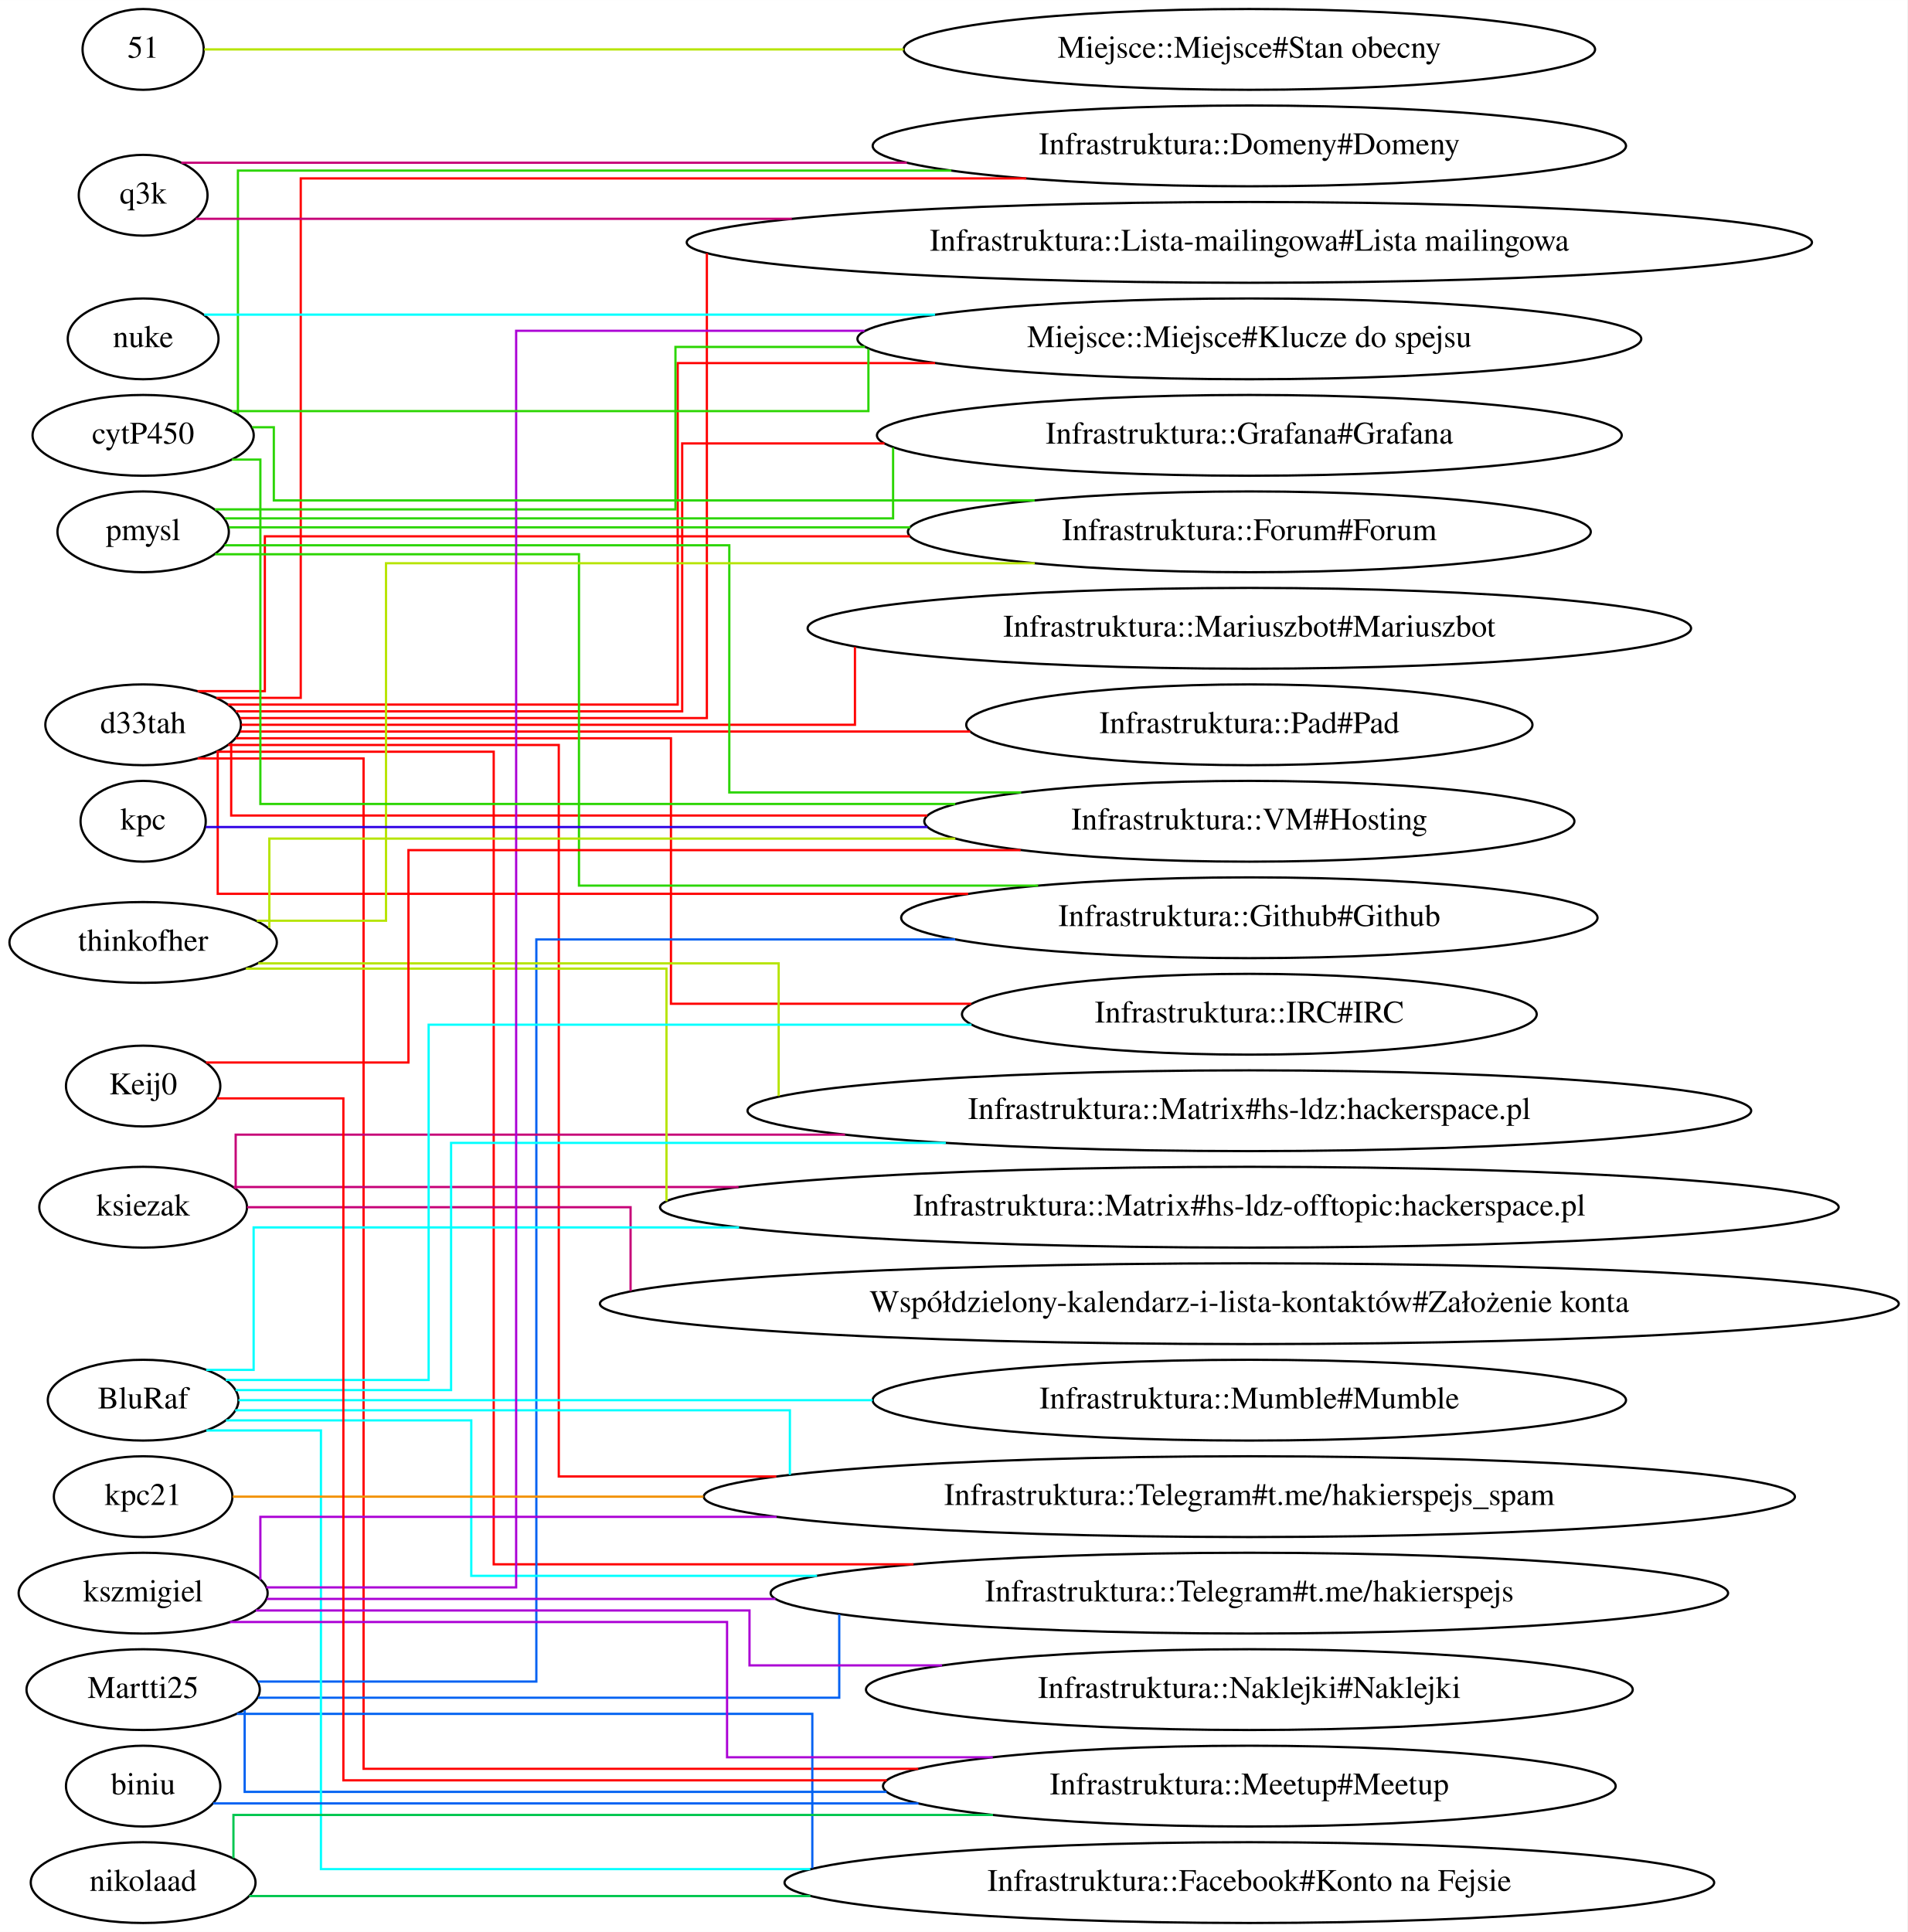
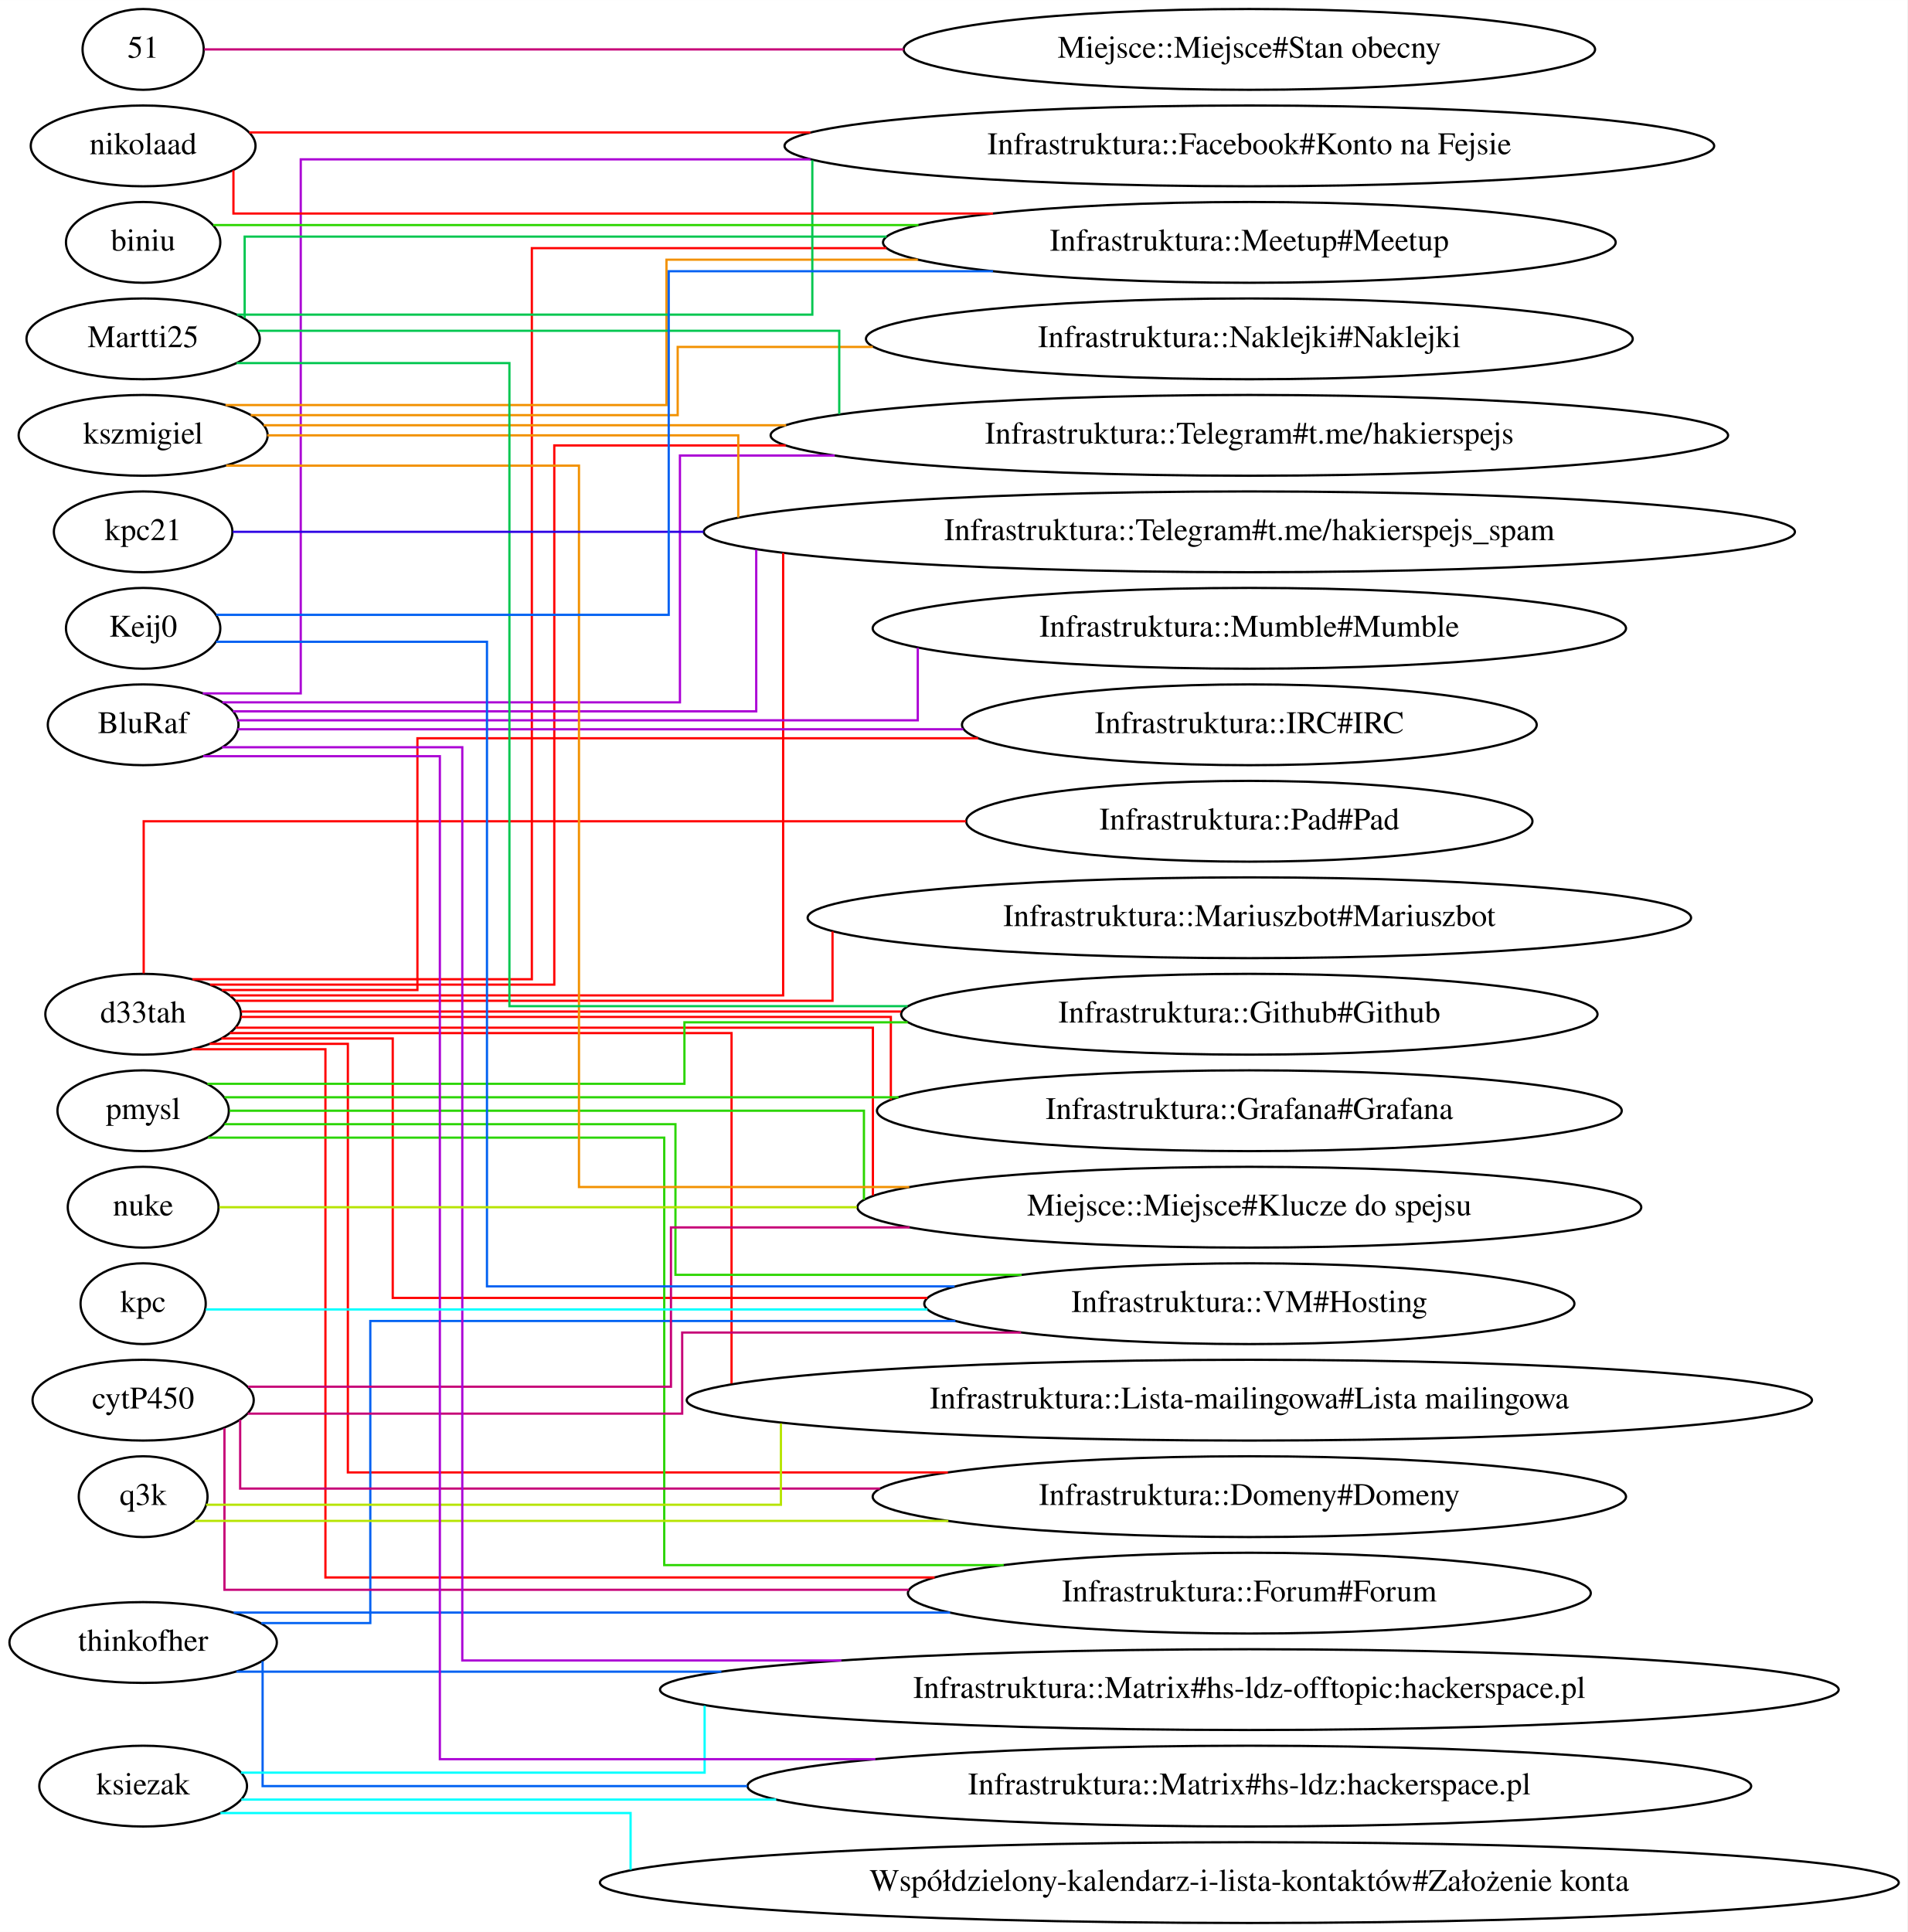
<svg xmlns="http://www.w3.org/2000/svg" width="850pt" height="861pt" viewBox="0.00 0.00 850.04 861.00">
  <g id="graph0" class="graph" transform="scale(1 1) rotate(0) translate(4 857)">
    <polygon fill="#ffffff" stroke="transparent" points="-4,4 -4,-857 846.038,-857 846.038,4 -4,4" />
    <g id="node1" class="node">
-       <ellipse fill="none" stroke="#000000" cx="59.795" cy="-534" rx="43.592" ry="18" />
-       <text text-anchor="middle" x="59.795" y="-530.3" font-family="Times,serif" font-size="14.00" fill="#000000">d33tah</text>
+       <ellipse fill="none" stroke="#000000" cx="59.795" cy="-405" rx="43.592" ry="18" />
+       <text text-anchor="middle" x="59.795" y="-401.3" font-family="Times,serif" font-size="14.00" fill="#000000">d33tah</text>
    </g>
    <g id="node2" class="node">
-       <ellipse fill="none" stroke="#000000" cx="552.814" cy="-749" rx="250.756" ry="18" />
-       <text text-anchor="middle" x="552.814" y="-745.3" font-family="Times,serif" font-size="14.00" fill="#000000">Infrastruktura::Lista-mailingowa#Lista mailingowa</text>
+       <ellipse fill="none" stroke="#000000" cx="552.814" cy="-620" rx="243.157" ry="18" />
+       <text text-anchor="middle" x="552.814" y="-616.3" font-family="Times,serif" font-size="14.00" fill="#000000">Infrastruktura::Telegram#t.me/hakierspejs_spam</text>
    </g>
    <g id="edge1" class="edge">
-       <path fill="none" stroke="#ff0000" d="M102.985,-537C174.819,-537 311.038,-537 311.038,-537 311.038,-537 311.038,-712.617 311.038,-744.174" />
+       <path fill="none" stroke="#ff0000" d="M98.561,-413.4C176.552,-413.4 345.038,-413.4 345.038,-413.4 345.038,-413.4 345.038,-570.169 345.038,-610.586" />
    </g>
    <g id="node3" class="node">
-       <ellipse fill="none" stroke="#000000" cx="552.814" cy="-577" rx="196.865" ry="18" />
-       <text text-anchor="middle" x="552.814" y="-573.3" font-family="Times,serif" font-size="14.00" fill="#000000">Infrastruktura::Mariuszbot#Mariuszbot</text>
+       <ellipse fill="none" stroke="#000000" cx="552.814" cy="-749" rx="163.271" ry="18" />
+       <text text-anchor="middle" x="552.814" y="-745.3" font-family="Times,serif" font-size="14.00" fill="#000000">Infrastruktura::Meetup#Meetup</text>
    </g>
    <g id="edge2" class="edge">
-       <path fill="none" stroke="#ff0000" d="M103.573,-534C190.601,-534 377.038,-534 377.038,-534 377.038,-534 377.038,-556.214 377.038,-568.709" />
+       <path fill="none" stroke="#ff0000" d="M81.736,-420.6C128.353,-420.6 233.038,-420.6 233.038,-420.6 233.038,-420.6 233.038,-746.429 233.038,-746.429 233.038,-746.429 311.738,-746.429 391.052,-746.429" />
    </g>
    <g id="node4" class="node">
-       <ellipse fill="none" stroke="#000000" cx="552.814" cy="-190" rx="243.157" ry="18" />
-       <text text-anchor="middle" x="552.814" y="-186.3" font-family="Times,serif" font-size="14.00" fill="#000000">Infrastruktura::Telegram#t.me/hakierspejs_spam</text>
+       <ellipse fill="none" stroke="#000000" cx="552.814" cy="-491" rx="126.178" ry="18" />
+       <text text-anchor="middle" x="552.814" y="-487.3" font-family="Times,serif" font-size="14.00" fill="#000000">Infrastruktura::Pad#Pad</text>
    </g>
    <g id="edge3" class="edge">
-       <path fill="none" stroke="#ff0000" d="M97.728,-525C151.924,-525 245.038,-525 245.038,-525 245.038,-525 245.038,-199 245.038,-199 245.038,-199 288.094,-199 341.998,-199" />
+       <path fill="none" stroke="#ff0000" d="M60.038,-423.238C60.038,-448.483 60.038,-491 60.038,-491 60.038,-491 280.549,-491 426.552,-491" />
    </g>
    <g id="node5" class="node">
-       <ellipse fill="none" stroke="#000000" cx="552.814" cy="-534" rx="126.178" ry="18" />
-       <text text-anchor="middle" x="552.814" y="-530.3" font-family="Times,serif" font-size="14.00" fill="#000000">Infrastruktura::Pad#Pad</text>
+       <ellipse fill="none" stroke="#000000" cx="552.814" cy="-190" rx="167.87" ry="18" />
+       <text text-anchor="middle" x="552.814" y="-186.3" font-family="Times,serif" font-size="14.00" fill="#000000">Infrastruktura::Domeny#Domeny</text>
    </g>
    <g id="edge4" class="edge">
-       <path fill="none" stroke="#ff0000" d="M103.115,-531C175.134,-531 322.082,-531 428.44,-531" />
+       <path fill="none" stroke="#ff0000" d="M89.419,-391.8C116.061,-391.8 151.038,-391.8 151.038,-391.8 151.038,-391.8 151.038,-200.8 151.038,-200.8 151.038,-200.8 301.671,-200.8 418.47,-200.8" />
    </g>
    <g id="node6" class="node">
-       <ellipse fill="none" stroke="#000000" cx="552.814" cy="-405" rx="128.077" ry="18" />
-       <text text-anchor="middle" x="552.814" y="-401.3" font-family="Times,serif" font-size="14.00" fill="#000000">Infrastruktura::IRC#IRC</text>
+       <ellipse fill="none" stroke="#000000" cx="552.814" cy="-663" rx="213.362" ry="18" />
+       <text text-anchor="middle" x="552.814" y="-659.3" font-family="Times,serif" font-size="14.00" fill="#000000">Infrastruktura::Telegram#t.me/hakierspejs</text>
    </g>
    <g id="edge5" class="edge">
-       <path fill="none" stroke="#ff0000" d="M101.04,-528C168.507,-528 295.038,-528 295.038,-528 295.038,-528 295.038,-409.667 295.038,-409.667 295.038,-409.667 362.796,-409.667 428.834,-409.667" />
+       <path fill="none" stroke="#ff0000" d="M89.644,-418.2C141.568,-418.2 243.038,-418.2 243.038,-418.2 243.038,-418.2 243.038,-658.5 243.038,-658.5 243.038,-658.5 289.365,-658.5 346.189,-658.5" />
    </g>
    <g id="node7" class="node">
-       <ellipse fill="none" stroke="#000000" cx="552.814" cy="-706" rx="174.669" ry="18" />
-       <text text-anchor="middle" x="552.814" y="-702.3" font-family="Times,serif" font-size="14.00" fill="#000000">Miejsce::Miejsce#Klucze do spejsu</text>
+       <ellipse fill="none" stroke="#000000" cx="552.814" cy="-362" rx="165.971" ry="18" />
+       <text text-anchor="middle" x="552.814" y="-358.3" font-family="Times,serif" font-size="14.00" fill="#000000">Infrastruktura::Grafana#Grafana</text>
    </g>
    <g id="edge6" class="edge">
-       <path fill="none" stroke="#ff0000" d="M97.545,-543C164.723,-543 298.038,-543 298.038,-543 298.038,-543 298.038,-695.2 298.038,-695.2 298.038,-695.2 353.553,-695.2 412.755,-695.2" />
+       <path fill="none" stroke="#ff0000" d="M103.36,-403.8C193.69,-403.8 393.038,-403.8 393.038,-403.8 393.038,-403.8 393.038,-377.774 393.038,-366.795" />
    </g>
    <g id="node8" class="node">
-       <ellipse fill="none" stroke="#000000" cx="552.814" cy="-491" rx="144.874" ry="18" />
-       <text text-anchor="middle" x="552.814" y="-487.3" font-family="Times,serif" font-size="14.00" fill="#000000">Infrastruktura::VM#Hosting</text>
+       <ellipse fill="none" stroke="#000000" cx="552.814" cy="-405" rx="155.173" ry="18" />
+       <text text-anchor="middle" x="552.814" y="-401.3" font-family="Times,serif" font-size="14.00" fill="#000000">Infrastruktura::Github#Github</text>
    </g>
    <g id="edge7" class="edge">
-       <path fill="none" stroke="#ff0000" d="M99.038,-525.819C99.038,-514.005 99.038,-493.571 99.038,-493.571 99.038,-493.571 276.294,-493.571 409.236,-493.571" />
+       <path fill="none" stroke="#ff0000" d="M103.547,-406.2C168.944,-406.2 295.426,-406.2 397.567,-406.2" />
    </g>
    <g id="node9" class="node">
-       <ellipse fill="none" stroke="#000000" cx="552.814" cy="-663" rx="165.971" ry="18" />
-       <text text-anchor="middle" x="552.814" y="-659.3" font-family="Times,serif" font-size="14.00" fill="#000000">Infrastruktura::Grafana#Grafana</text>
+       <ellipse fill="none" stroke="#000000" cx="552.814" cy="-233" rx="250.756" ry="18" />
+       <text text-anchor="middle" x="552.814" y="-229.3" font-family="Times,serif" font-size="14.00" fill="#000000">Infrastruktura::Lista-mailingowa#Lista mailingowa</text>
    </g>
    <g id="edge8" class="edge">
-       <path fill="none" stroke="#ff0000" d="M101.094,-540C169.783,-540 300.038,-540 300.038,-540 300.038,-540 300.038,-659.4 300.038,-659.4 300.038,-659.4 341.156,-659.4 390.225,-659.4" />
+       <path fill="none" stroke="#ff0000" d="M98.49,-396.6C171.437,-396.6 322.038,-396.6 322.038,-396.6 322.038,-396.6 322.038,-272.46 322.038,-240.455" />
    </g>
    <g id="node10" class="node">
-       <ellipse fill="none" stroke="#000000" cx="552.814" cy="-448" rx="155.173" ry="18" />
-       <text text-anchor="middle" x="552.814" y="-444.3" font-family="Times,serif" font-size="14.00" fill="#000000">Infrastruktura::Github#Github</text>
+       <ellipse fill="none" stroke="#000000" cx="552.814" cy="-147" rx="152.173" ry="18" />
+       <text text-anchor="middle" x="552.814" y="-143.3" font-family="Times,serif" font-size="14.00" fill="#000000">Infrastruktura::Forum#Forum</text>
    </g>
    <g id="edge9" class="edge">
-       <path fill="none" stroke="#ff0000" d="M93.038,-522.229C93.038,-501.042 93.038,-458.667 93.038,-458.667 93.038,-458.667 291.342,-458.667 427.482,-458.667" />
+       <path fill="none" stroke="#ff0000" d="M81.566,-389.4C105.632,-389.4 141.038,-389.4 141.038,-389.4 141.038,-389.4 141.038,-154 141.038,-154 141.038,-154 293.212,-154 412.543,-154" />
    </g>
    <g id="node11" class="node">
-       <ellipse fill="none" stroke="#000000" cx="552.814" cy="-61" rx="163.271" ry="18" />
-       <text text-anchor="middle" x="552.814" y="-57.3" font-family="Times,serif" font-size="14.00" fill="#000000">Infrastruktura::Meetup#Meetup</text>
+       <ellipse fill="none" stroke="#000000" cx="552.814" cy="-448" rx="196.865" ry="18" />
+       <text text-anchor="middle" x="552.814" y="-444.3" font-family="Times,serif" font-size="14.00" fill="#000000">Infrastruktura::Mariuszbot#Mariuszbot</text>
    </g>
    <g id="edge10" class="edge">
-       <path fill="none" stroke="#ff0000" d="M84.08,-519C113.172,-519 158.038,-519 158.038,-519 158.038,-519 158.038,-68.714 158.038,-68.714 158.038,-68.714 293.122,-68.714 405.252,-68.714" />
+       <path fill="none" stroke="#ff0000" d="M100.912,-411C184.633,-411 367.038,-411 367.038,-411 367.038,-411 367.038,-431.381 367.038,-441.89" />
    </g>
    <g id="node12" class="node">
-       <ellipse fill="none" stroke="#000000" cx="552.814" cy="-792" rx="167.87" ry="18" />
-       <text text-anchor="middle" x="552.814" y="-788.3" font-family="Times,serif" font-size="14.00" fill="#000000">Infrastruktura::Domeny#Domeny</text>
+       <ellipse fill="none" stroke="#000000" cx="552.814" cy="-534" rx="128.077" ry="18" />
+       <text text-anchor="middle" x="552.814" y="-530.3" font-family="Times,serif" font-size="14.00" fill="#000000">Infrastruktura::IRC#IRC</text>
    </g>
    <g id="edge11" class="edge">
-       <path fill="none" stroke="#ff0000" d="M92.449,-546C110.792,-546 130.038,-546 130.038,-546 130.038,-546 130.038,-777.5 130.038,-777.5 130.038,-777.5 328.449,-777.5 453.425,-777.5" />
+       <path fill="none" stroke="#ff0000" d="M94.825,-415.8C130.947,-415.8 182.038,-415.8 182.038,-415.8 182.038,-415.8 182.038,-528 182.038,-528 182.038,-528 323.721,-528 431.921,-528" />
    </g>
    <g id="node13" class="node">
-       <ellipse fill="none" stroke="#000000" cx="552.814" cy="-147" rx="213.362" ry="18" />
-       <text text-anchor="middle" x="552.814" y="-143.3" font-family="Times,serif" font-size="14.00" fill="#000000">Infrastruktura::Telegram#t.me/hakierspejs</text>
+       <ellipse fill="none" stroke="#000000" cx="552.814" cy="-276" rx="144.874" ry="18" />
+       <text text-anchor="middle" x="552.814" y="-272.3" font-family="Times,serif" font-size="14.00" fill="#000000">Infrastruktura::VM#Hosting</text>
    </g>
    <g id="edge12" class="edge">
-       <path fill="none" stroke="#ff0000" d="M92.548,-522C138.364,-522 216.038,-522 216.038,-522 216.038,-522 216.038,-159.857 216.038,-159.857 216.038,-159.857 313.193,-159.857 403.138,-159.857" />
+       <path fill="none" stroke="#ff0000" d="M94.688,-394.2C127.312,-394.2 171.038,-394.2 171.038,-394.2 171.038,-394.2 171.038,-278.571 171.038,-278.571 171.038,-278.571 301.02,-278.571 409.297,-278.571" />
    </g>
    <g id="node14" class="node">
-       <ellipse fill="none" stroke="#000000" cx="552.814" cy="-620" rx="152.173" ry="18" />
-       <text text-anchor="middle" x="552.814" y="-616.3" font-family="Times,serif" font-size="14.00" fill="#000000">Infrastruktura::Forum#Forum</text>
+       <ellipse fill="none" stroke="#000000" cx="552.814" cy="-319" rx="174.669" ry="18" />
+       <text text-anchor="middle" x="552.814" y="-315.3" font-family="Times,serif" font-size="14.00" fill="#000000">Miejsce::Miejsce#Klucze do spejsu</text>
    </g>
    <g id="edge13" class="edge">
-       <path fill="none" stroke="#ff0000" d="M84.061,-549C98.503,-549 114.038,-549 114.038,-549 114.038,-549 114.038,-618 114.038,-618 114.038,-618 274.631,-618 401.505,-618" />
+       <path fill="none" stroke="#ff0000" d="M100.987,-399C188.505,-399 385.038,-399 385.038,-399 385.038,-399 385.038,-342.047 385.038,-324.249" />
    </g>
    <g id="node15" class="node">
-       <ellipse fill="none" stroke="#000000" cx="59.795" cy="-620" rx="38.194" ry="18" />
-       <text text-anchor="middle" x="59.795" y="-616.3" font-family="Times,serif" font-size="14.00" fill="#000000">pmysl</text>
+       <ellipse fill="none" stroke="#000000" cx="59.795" cy="-362" rx="38.194" ry="18" />
+       <text text-anchor="middle" x="59.795" y="-358.3" font-family="Times,serif" font-size="14.00" fill="#000000">pmysl</text>
+     </g>
+     <g id="edge15" class="edge">
+       <path fill="none" stroke="#2bd500" d="M96.048,-368C158.647,-368 290.485,-368 396.503,-368" />
    </g>
    <g id="edge14" class="edge">
-       <path fill="none" stroke="#2bd500" d="M91.79,-630C156.548,-630 297.038,-630 297.038,-630 297.038,-630 297.038,-702.4 297.038,-702.4 297.038,-702.4 334.904,-702.4 381.497,-702.4" />
-     </g>
-     <g id="edge15" class="edge">
-       <path fill="none" stroke="#2bd500" d="M96.12,-614C167.902,-614 321.038,-614 321.038,-614 321.038,-614 321.038,-503.857 321.038,-503.857 321.038,-503.857 388.878,-503.857 451.154,-503.857" />
+       <path fill="none" stroke="#2bd500" d="M88.416,-374C152.319,-374 301.038,-374 301.038,-374 301.038,-374 301.038,-401.4 301.038,-401.4 301.038,-401.4 347.524,-401.4 400.546,-401.4" />
    </g>
    <g id="edge16" class="edge">
-       <path fill="none" stroke="#2bd500" d="M96.201,-626C182.829,-626 394.038,-626 394.038,-626 394.038,-626 394.038,-647.248 394.038,-657.54" />
+       <path fill="none" stroke="#2bd500" d="M88.739,-350C150.996,-350 292.038,-350 292.038,-350 292.038,-350 292.038,-159.5 292.038,-159.5 292.038,-159.5 371.991,-159.5 443.355,-159.5" />
    </g>
    <g id="edge17" class="edge">
-       <path fill="none" stroke="#2bd500" d="M91.87,-610C147.041,-610 254.038,-610 254.038,-610 254.038,-610 254.038,-462.333 254.038,-462.333 254.038,-462.333 371.112,-462.333 458.689,-462.333" />
+       <path fill="none" stroke="#2bd500" d="M96.085,-356C162.544,-356 297.038,-356 297.038,-356 297.038,-356 297.038,-288.857 297.038,-288.857 297.038,-288.857 379.946,-288.857 451.357,-288.857" />
    </g>
    <g id="edge18" class="edge">
-       <path fill="none" stroke="#2bd500" d="M98.071,-622C162.494,-622 295.913,-622 401.658,-622" />
+       <path fill="none" stroke="#2bd500" d="M98.225,-362C183.493,-362 381.038,-362 381.038,-362 381.038,-362 381.038,-332.511 381.038,-322.374" />
    </g>
    <g id="node16" class="node">
-       <ellipse fill="none" stroke="#000000" cx="59.795" cy="-104" rx="51.991" ry="18" />
-       <text text-anchor="middle" x="59.795" y="-100.3" font-family="Times,serif" font-size="14.00" fill="#000000">Martti25</text>
+       <ellipse fill="none" stroke="#000000" cx="59.795" cy="-125" rx="59.59" ry="18" />
+       <text text-anchor="middle" x="59.795" y="-121.3" font-family="Times,serif" font-size="14.00" fill="#000000">thinkofher</text>
    </g>
    <g id="edge22" class="edge">
-       <path fill="none" stroke="#0061f2" d="M110.953,-107.6C162.679,-107.6 235.038,-107.6 235.038,-107.6 235.038,-107.6 235.038,-438.333 235.038,-438.333 235.038,-438.333 334.193,-438.333 421.728,-438.333" />
+       <path fill="none" stroke="#0061f2" d="M100.141,-138.333C169.076,-138.333 312.449,-138.333 419.473,-138.333" />
    </g>
    <g id="edge20" class="edge">
-       <path fill="none" stroke="#0061f2" d="M105.038,-94.778C105.038,-81.462 105.038,-58.429 105.038,-58.429 105.038,-58.429 262.897,-58.429 391.156,-58.429" />
+       <path fill="none" stroke="#0061f2" d="M112.492,-133.667C137.093,-133.667 161.038,-133.667 161.038,-133.667 161.038,-133.667 161.038,-268.286 161.038,-268.286 161.038,-268.286 307.921,-268.286 421.813,-268.286" />
+     </g>
+     <g id="node17" class="node">
+       <ellipse fill="none" stroke="#000000" cx="552.814" cy="-104" rx="262.653" ry="18" />
+       <text text-anchor="middle" x="552.814" y="-100.3" font-family="Times,serif" font-size="14.00" fill="#000000">Infrastruktura::Matrix#hs-ldz-offtopic:hackerspace.pl</text>
+     </g>
+     <g id="edge19" class="edge">
+       <path fill="none" stroke="#0061f2" d="M101.404,-112C150.098,-112 234.654,-112 317.517,-112" />
+     </g>
+     <g id="node18" class="node">
+       <ellipse fill="none" stroke="#000000" cx="552.814" cy="-61" rx="223.66" ry="18" />
+       <text text-anchor="middle" x="552.814" y="-57.3" font-family="Times,serif" font-size="14.00" fill="#000000">Infrastruktura::Matrix#hs-ldz:hackerspace.pl</text>
    </g>
    <g id="edge21" class="edge">
-       <path fill="none" stroke="#0061f2" d="M111.025,-100.4C199.143,-100.4 370.038,-100.4 370.038,-100.4 370.038,-100.4 370.038,-123.953 370.038,-137.57" />
-     </g>
-     <g id="node17" class="node">
-       <ellipse fill="none" stroke="#000000" cx="552.814" cy="-18" rx="207.163" ry="18" />
-       <text text-anchor="middle" x="552.814" y="-14.3" font-family="Times,serif" font-size="14.00" fill="#000000">Infrastruktura::Facebook#Konto na Fejsie</text>
-     </g>
-     <g id="edge19" class="edge">
-       <path fill="none" stroke="#0061f2" d="M101.578,-93.2C183.659,-93.2 358.038,-93.2 358.038,-93.2 358.038,-93.2 358.038,-42.597 358.038,-24.412" />
-     </g>
-     <g id="node18" class="node">
-       <ellipse fill="none" stroke="#000000" cx="59.795" cy="-319" rx="46.292" ry="18" />
-       <text text-anchor="middle" x="59.795" y="-315.3" font-family="Times,serif" font-size="14.00" fill="#000000">ksiezak</text>
+       <path fill="none" stroke="#0061f2" d="M113.038,-116.633C113.038,-99.285 113.038,-61 113.038,-61 113.038,-61 220.42,-61 329.061,-61" />
    </g>
    <g id="node19" class="node">
-       <ellipse fill="none" stroke="#000000" cx="552.814" cy="-362" rx="223.66" ry="18" />
-       <text text-anchor="middle" x="552.814" y="-358.3" font-family="Times,serif" font-size="14.00" fill="#000000">Infrastruktura::Matrix#hs-ldz:hackerspace.pl</text>
+       <ellipse fill="none" stroke="#000000" cx="59.795" cy="-233" rx="49.291" ry="18" />
+       <text text-anchor="middle" x="59.795" y="-229.3" font-family="Times,serif" font-size="14.00" fill="#000000">cytP450</text>
    </g>
    <g id="edge23" class="edge">
-       <path fill="none" stroke="#c60077" d="M101.038,-327.159C101.038,-336.738 101.038,-351.333 101.038,-351.333 101.038,-351.333 246.726,-351.333 372.637,-351.333" />
+       <path fill="none" stroke="#c60077" d="M103.038,-224.256C103.038,-212.648 103.038,-193.6 103.038,-193.6 103.038,-193.6 259.781,-193.6 388.207,-193.6" />
+     </g>
+     <g id="edge25" class="edge">
+       <path fill="none" stroke="#c60077" d="M96.038,-220.532C96.038,-197.027 96.038,-148.5 96.038,-148.5 96.038,-148.5 268.111,-148.5 401.031,-148.5" />
+     </g>
+     <g id="edge24" class="edge">
+       <path fill="none" stroke="#c60077" d="M106.401,-227C176.265,-227 300.038,-227 300.038,-227 300.038,-227 300.038,-263.143 300.038,-263.143 300.038,-263.143 380.853,-263.143 451.093,-263.143" />
+     </g>
+     <g id="edge26" class="edge">
+       <path fill="none" stroke="#c60077" d="M106.552,-239C175.156,-239 295.038,-239 295.038,-239 295.038,-239 295.038,-310 295.038,-310 295.038,-310 345.263,-310 401.373,-310" />
    </g>
    <g id="node20" class="node">
-       <ellipse fill="none" stroke="#000000" cx="552.814" cy="-276" rx="289.449" ry="18" />
-       <text text-anchor="middle" x="552.814" y="-272.3" font-family="Times,serif" font-size="14.00" fill="#000000">Współdzielony-kalendarz-i-lista-kontaktów#Założenie konta</text>
-     </g>
-     <g id="edge24" class="edge">
-       <path fill="none" stroke="#c60077" d="M106.132,-319C169.934,-319 277.038,-319 277.038,-319 277.038,-319 277.038,-293.277 277.038,-281.622" />
+       <ellipse fill="none" stroke="#000000" cx="59.795" cy="-190" rx="28.695" ry="18" />
+       <text text-anchor="middle" x="59.795" y="-186.3" font-family="Times,serif" font-size="14.00" fill="#000000">q3k</text>
+     </g>
+     <g id="edge27" class="edge">
+       <path fill="none" stroke="#b6e400" d="M82.913,-179.2C141.929,-179.2 301.742,-179.2 418.659,-179.2" />
+     </g>
+     <g id="edge28" class="edge">
+       <path fill="none" stroke="#b6e400" d="M87.827,-186.4C159.537,-186.4 344.038,-186.4 344.038,-186.4 344.038,-186.4 344.038,-208.929 344.038,-222.658" />
    </g>
    <g id="node21" class="node">
-       <ellipse fill="none" stroke="#000000" cx="552.814" cy="-319" rx="262.653" ry="18" />
-       <text text-anchor="middle" x="552.814" y="-315.3" font-family="Times,serif" font-size="14.00" fill="#000000">Infrastruktura::Matrix#hs-ldz-offtopic:hackerspace.pl</text>
-     </g>
-     <g id="edge25" class="edge">
-       <path fill="none" stroke="#c60077" d="M100.141,-328C150.103,-328 239.167,-328 325.154,-328" />
+       <ellipse fill="none" stroke="#000000" cx="59.795" cy="-61" rx="46.292" ry="18" />
+       <text text-anchor="middle" x="59.795" y="-57.3" font-family="Times,serif" font-size="14.00" fill="#000000">ksiezak</text>
+     </g>
+     <g id="edge31" class="edge">
+       <path fill="none" stroke="#00ffff" d="M103.384,-67C175.08,-67 310.038,-67 310.038,-67 310.038,-67 310.038,-86.114 310.038,-96.866" />
+     </g>
+     <g id="edge30" class="edge">
+       <path fill="none" stroke="#00ffff" d="M103.547,-55C157.455,-55 252.872,-55 341.946,-55" />
    </g>
    <g id="node22" class="node">
-       <ellipse fill="none" stroke="#000000" cx="59.795" cy="-437" rx="59.59" ry="18" />
-       <text text-anchor="middle" x="59.795" y="-433.3" font-family="Times,serif" font-size="14.00" fill="#000000">thinkofher</text>
-     </g>
-     <g id="edge27" class="edge">
-       <path fill="none" stroke="#b6e400" d="M116.038,-443.436C116.038,-456.154 116.038,-483.286 116.038,-483.286 116.038,-483.286 293.112,-483.286 421.767,-483.286" />
+       <ellipse fill="none" stroke="#000000" cx="552.814" cy="-18" rx="289.449" ry="18" />
+       <text text-anchor="middle" x="552.814" y="-14.3" font-family="Times,serif" font-size="14.00" fill="#000000">Współdzielony-kalendarz-i-lista-kontaktów#Założenie konta</text>
    </g>
    <g id="edge29" class="edge">
-       <path fill="none" stroke="#b6e400" d="M110.43,-446.667C138.602,-446.667 168.038,-446.667 168.038,-446.667 168.038,-446.667 168.038,-606 168.038,-606 168.038,-606 343.25,-606 457.206,-606" />
-     </g>
-     <g id="edge26" class="edge">
-       <path fill="none" stroke="#b6e400" d="M111.088,-427.667C192.711,-427.667 343.038,-427.667 343.038,-427.667 343.038,-427.667 343.038,-385.146 343.038,-368.536" />
-     </g>
-     <g id="edge28" class="edge">
-       <path fill="none" stroke="#b6e400" d="M105.598,-425.333C173.524,-425.333 293.038,-425.333 293.038,-425.333 293.038,-425.333 293.038,-338.003 293.038,-321.628" />
+       <path fill="none" stroke="#00ffff" d="M94.218,-49C155.474,-49 277.038,-49 277.038,-49 277.038,-49 277.038,-32.635 277.038,-23.686" />
    </g>
    <g id="node23" class="node">
-       <ellipse fill="none" stroke="#000000" cx="59.795" cy="-233" rx="42.494" ry="18" />
-       <text text-anchor="middle" x="59.795" y="-229.3" font-family="Times,serif" font-size="14.00" fill="#000000">BluRaf</text>
+       <ellipse fill="none" stroke="#000000" cx="59.795" cy="-534" rx="42.494" ry="18" />
+       <text text-anchor="middle" x="59.795" y="-530.3" font-family="Times,serif" font-size="14.00" fill="#000000">BluRaf</text>
+     </g>
+     <g id="edge32" class="edge">
+       <path fill="none" stroke="#ab00d5" d="M99.819,-540C175.715,-540 333.038,-540 333.038,-540 333.038,-540 333.038,-591.802 333.038,-612.037" />
+     </g>
+     <g id="edge37" class="edge">
+       <path fill="none" stroke="#ab00d5" d="M95.096,-544C161.645,-544 299.038,-544 299.038,-544 299.038,-544 299.038,-654 299.038,-654 299.038,-654 328.855,-654 368.048,-654" />
+     </g>
+     <g id="edge38" class="edge">
+       <path fill="none" stroke="#ab00d5" d="M101.829,-532C172.678,-532 318.576,-532 425.311,-532" />
    </g>
    <g id="edge33" class="edge">
-       <path fill="none" stroke="#00ffff" d="M100.787,-228.5C180.366,-228.5 348.038,-228.5 348.038,-228.5 348.038,-228.5 348.038,-211.12 348.038,-199.715" />
+       <path fill="none" stroke="#ab00d5" d="M94.956,-524C137.078,-524 202.038,-524 202.038,-524 202.038,-524 202.038,-117 202.038,-117 202.038,-117 285.502,-117 371.004,-117" />
+     </g>
+     <g id="edge35" class="edge">
+       <path fill="none" stroke="#ab00d5" d="M86.556,-520C125.198,-520 192.038,-520 192.038,-520 192.038,-520 192.038,-73 192.038,-73 192.038,-73 291.625,-73 386.155,-73" />
+     </g>
+     <g id="node24" class="node">
+       <ellipse fill="none" stroke="#000000" cx="552.814" cy="-792" rx="207.163" ry="18" />
+       <text text-anchor="middle" x="552.814" y="-788.3" font-family="Times,serif" font-size="14.00" fill="#000000">Infrastruktura::Facebook#Konto na Fejsie</text>
    </g>
    <g id="edge34" class="edge">
-       <path fill="none" stroke="#00ffff" d="M96.599,-242C134.179,-242 187.038,-242 187.038,-242 187.038,-242 187.038,-400.333 187.038,-400.333 187.038,-400.333 322.864,-400.333 428.979,-400.333" />
+       <path fill="none" stroke="#ab00d5" d="M86.351,-548C106.242,-548 130.038,-548 130.038,-548 130.038,-548 130.038,-786 130.038,-786 130.038,-786 246.522,-786 357.205,-786" />
+     </g>
+     <g id="node25" class="node">
+       <ellipse fill="none" stroke="#000000" cx="552.814" cy="-577" rx="167.87" ry="18" />
+       <text text-anchor="middle" x="552.814" y="-573.3" font-family="Times,serif" font-size="14.00" fill="#000000">Infrastruktura::Mumble#Mumble</text>
    </g>
    <g id="edge36" class="edge">
-       <path fill="none" stroke="#00ffff" d="M96.698,-224C140.022,-224 206.038,-224 206.038,-224 206.038,-224 206.038,-154.714 206.038,-154.714 206.038,-154.714 280.341,-154.714 360.158,-154.714" />
-     </g>
-     <g id="edge31" class="edge">
-       <path fill="none" stroke="#00ffff" d="M87.956,-219.5C110.733,-219.5 139.038,-219.5 139.038,-219.5 139.038,-219.5 139.038,-24 139.038,-24 139.038,-24 250.093,-24 357.134,-24" />
-     </g>
-     <g id="edge30" class="edge">
-       <path fill="none" stroke="#00ffff" d="M100.972,-237.5C141.398,-237.5 197.038,-237.5 197.038,-237.5 197.038,-237.5 197.038,-347.667 197.038,-347.667 197.038,-347.667 316.955,-347.667 417.549,-347.667" />
-     </g>
-     <g id="edge32" class="edge">
-       <path fill="none" stroke="#00ffff" d="M87.869,-246.5C98.927,-246.5 109.038,-246.5 109.038,-246.5 109.038,-246.5 109.038,-310 109.038,-310 109.038,-310 216.329,-310 325.401,-310" />
-     </g>
-     <g id="node24" class="node">
-       <ellipse fill="none" stroke="#000000" cx="552.814" cy="-233" rx="167.87" ry="18" />
-       <text text-anchor="middle" x="552.814" y="-229.3" font-family="Times,serif" font-size="14.00" fill="#000000">Infrastruktura::Mumble#Mumble</text>
-     </g>
-     <g id="edge35" class="edge">
-       <path fill="none" stroke="#00ffff" d="M102.256,-233C164.619,-233 284.467,-233 384.885,-233" />
-     </g>
-     <g id="node25" class="node">
-       <ellipse fill="none" stroke="#000000" cx="59.795" cy="-147" rx="55.491" ry="18" />
-       <text text-anchor="middle" x="59.795" y="-143.3" font-family="Times,serif" font-size="14.00" fill="#000000">kszmigiel</text>
-     </g>
-     <g id="edge37" class="edge">
-       <path fill="none" stroke="#ab00d5" d="M112.038,-152.922C112.038,-162.664 112.038,-181 112.038,-181 112.038,-181 228.783,-181 342.108,-181" />
-     </g>
-     <g id="edge38" class="edge">
-       <path fill="none" stroke="#ab00d5" d="M114.69,-149.571C163.113,-149.571 226.038,-149.571 226.038,-149.571 226.038,-149.571 226.038,-709.6 226.038,-709.6 226.038,-709.6 302.397,-709.6 381.291,-709.6" />
+       <path fill="none" stroke="#ab00d5" d="M101.783,-536C193.791,-536 405.038,-536 405.038,-536 405.038,-536 405.038,-556.27 405.038,-568.305" />
+     </g>
+     <g id="node26" class="node">
+       <ellipse fill="none" stroke="#000000" cx="59.795" cy="-663" rx="55.491" ry="18" />
+       <text text-anchor="middle" x="59.795" y="-659.3" font-family="Times,serif" font-size="14.00" fill="#000000">kszmigiel</text>
+     </g>
+     <g id="edge39" class="edge">
+       <path fill="none" stroke="#f29100" d="M115.076,-663C192.811,-663 325.038,-663 325.038,-663 325.038,-663 325.038,-638.306 325.038,-626.345" />
    </g>
    <g id="edge40" class="edge">
-       <path fill="none" stroke="#ab00d5" d="M98.475,-134.143C170.97,-134.143 320.038,-134.143 320.038,-134.143 320.038,-134.143 320.038,-73.857 320.038,-73.857 320.038,-73.857 379.604,-73.857 438.472,-73.857" />
+       <path fill="none" stroke="#f29100" d="M96.496,-676.5C162.18,-676.5 293.038,-676.5 293.038,-676.5 293.038,-676.5 293.038,-741.286 293.038,-741.286 293.038,-741.286 346.606,-741.286 405.091,-741.286" />
+     </g>
+     <g id="edge42" class="edge">
+       <path fill="none" stroke="#f29100" d="M113.495,-667.5C169.648,-667.5 261.289,-667.5 346.382,-667.5" />
+     </g>
+     <g id="edge43" class="edge">
+       <path fill="none" stroke="#f29100" d="M96.788,-649.5C153.145,-649.5 254.038,-649.5 254.038,-649.5 254.038,-649.5 254.038,-328 254.038,-328 254.038,-328 327.28,-328 401.238,-328" />
+     </g>
+     <g id="node27" class="node">
+       <ellipse fill="none" stroke="#000000" cx="552.814" cy="-706" rx="170.87" ry="18" />
+       <text text-anchor="middle" x="552.814" y="-702.3" font-family="Times,serif" font-size="14.00" fill="#000000">Infrastruktura::Naklejki#Naklejki</text>
    </g>
    <g id="edge41" class="edge">
-       <path fill="none" stroke="#ab00d5" d="M114.915,-144.429C170.132,-144.429 258.617,-144.429 341.641,-144.429" />
-     </g>
-     <g id="node26" class="node">
-       <ellipse fill="none" stroke="#000000" cx="552.814" cy="-104" rx="170.87" ry="18" />
-       <text text-anchor="middle" x="552.814" y="-100.3" font-family="Times,serif" font-size="14.00" fill="#000000">Infrastruktura::Naklejki#Naklejki</text>
-     </g>
-     <g id="edge39" class="edge">
-       <path fill="none" stroke="#ab00d5" d="M109.992,-139.286C188.144,-139.286 330.038,-139.286 330.038,-139.286 330.038,-139.286 330.038,-114.8 330.038,-114.8 330.038,-114.8 369.871,-114.8 415.85,-114.8" />
-     </g>
-     <g id="node27" class="node">
-       <ellipse fill="none" stroke="#000000" cx="59.795" cy="-190" rx="39.794" ry="18" />
-       <text text-anchor="middle" x="59.795" y="-186.3" font-family="Times,serif" font-size="14.00" fill="#000000">kpc21</text>
-     </g>
-     <g id="edge42" class="edge">
-       <path fill="none" stroke="#f29100" d="M99.723,-190C146.602,-190 228.316,-190 309.558,-190" />
+       <path fill="none" stroke="#f29100" d="M107.72,-672C177.291,-672 298.038,-672 298.038,-672 298.038,-672 298.038,-702.4 298.038,-702.4 298.038,-702.4 337.303,-702.4 385.005,-702.4" />
    </g>
    <g id="node28" class="node">
-       <ellipse fill="none" stroke="#000000" cx="59.795" cy="-18" rx="50.091" ry="18" />
-       <text text-anchor="middle" x="59.795" y="-14.3" font-family="Times,serif" font-size="14.00" fill="#000000">nikolaad</text>
+       <ellipse fill="none" stroke="#000000" cx="59.795" cy="-706" rx="51.991" ry="18" />
+       <text text-anchor="middle" x="59.795" y="-702.3" font-family="Times,serif" font-size="14.00" fill="#000000">Martti25</text>
+     </g>
+     <g id="edge45" class="edge">
+       <path fill="none" stroke="#00c64f" d="M105.038,-715.222C105.038,-728.538 105.038,-751.571 105.038,-751.571 105.038,-751.571 262.897,-751.571 391.156,-751.571" />
+     </g>
+     <g id="edge46" class="edge">
+       <path fill="none" stroke="#00c64f" d="M111.025,-709.6C199.143,-709.6 370.038,-709.6 370.038,-709.6 370.038,-709.6 370.038,-686.047 370.038,-672.43" />
+     </g>
+     <g id="edge47" class="edge">
+       <path fill="none" stroke="#00c64f" d="M101.41,-695.2C149.775,-695.2 223.038,-695.2 223.038,-695.2 223.038,-695.2 223.038,-408.6 223.038,-408.6 223.038,-408.6 314.068,-408.6 400.475,-408.6" />
    </g>
    <g id="edge44" class="edge">
-       <path fill="none" stroke="#00c64f" d="M100.038,-28.882C100.038,-37.516 100.038,-48.143 100.038,-48.143 100.038,-48.143 304.428,-48.143 438.559,-48.143" />
-     </g>
-     <g id="edge43" class="edge">
-       <path fill="none" stroke="#00c64f" d="M107.067,-12C164.73,-12 265.834,-12 357.189,-12" />
+       <path fill="none" stroke="#00c64f" d="M101.578,-716.8C183.659,-716.8 358.038,-716.8 358.038,-716.8 358.038,-716.8 358.038,-767.403 358.038,-785.588" />
    </g>
    <g id="node29" class="node">
-       <ellipse fill="none" stroke="#000000" cx="59.795" cy="-491" rx="27.895" ry="18" />
-       <text text-anchor="middle" x="59.795" y="-487.3" font-family="Times,serif" font-size="14.00" fill="#000000">kpc</text>
-     </g>
-     <g id="edge45" class="edge">
-       <path fill="none" stroke="#2e00e4" d="M87.714,-488.429C148.519,-488.429 296.511,-488.429 409.361,-488.429" />
+       <ellipse fill="none" stroke="#000000" cx="59.795" cy="-620" rx="39.794" ry="18" />
+       <text text-anchor="middle" x="59.795" y="-616.3" font-family="Times,serif" font-size="14.00" fill="#000000">kpc21</text>
+     </g>
+     <g id="edge48" class="edge">
+       <path fill="none" stroke="#2e00e4" d="M99.723,-620C146.602,-620 228.316,-620 309.558,-620" />
    </g>
    <g id="node30" class="node">
-       <ellipse fill="none" stroke="#000000" cx="59.795" cy="-373" rx="34.394" ry="18" />
-       <text text-anchor="middle" x="59.795" y="-369.3" font-family="Times,serif" font-size="14.00" fill="#000000">Keij0</text>
-     </g>
-     <g id="edge46" class="edge">
-       <path fill="none" stroke="#ff0000" d="M87.817,-383.5C122.783,-383.5 178.038,-383.5 178.038,-383.5 178.038,-383.5 178.038,-478.143 178.038,-478.143 178.038,-478.143 339.921,-478.143 450.9,-478.143" />
-     </g>
-     <g id="edge47" class="edge">
-       <path fill="none" stroke="#ff0000" d="M92.772,-367.5C118.194,-367.5 149.038,-367.5 149.038,-367.5 149.038,-367.5 149.038,-63.571 149.038,-63.571 149.038,-63.571 278.799,-63.571 391.2,-63.571" />
+       <ellipse fill="none" stroke="#000000" cx="59.795" cy="-792" rx="50.091" ry="18" />
+       <text text-anchor="middle" x="59.795" y="-788.3" font-family="Times,serif" font-size="14.00" fill="#000000">nikolaad</text>
+     </g>
+     <g id="edge50" class="edge">
+       <path fill="none" stroke="#ff0000" d="M100.038,-781.118C100.038,-772.484 100.038,-761.857 100.038,-761.857 100.038,-761.857 304.428,-761.857 438.559,-761.857" />
+     </g>
+     <g id="edge49" class="edge">
+       <path fill="none" stroke="#ff0000" d="M107.067,-798C164.73,-798 265.834,-798 357.189,-798" />
    </g>
    <g id="node31" class="node">
-       <ellipse fill="none" stroke="#000000" cx="59.795" cy="-663" rx="49.291" ry="18" />
-       <text text-anchor="middle" x="59.795" y="-659.3" font-family="Times,serif" font-size="14.00" fill="#000000">cytP450</text>
-     </g>
-     <g id="edge50" class="edge">
-       <path fill="none" stroke="#2bd500" d="M99.431,-673.8C185.746,-673.8 383.038,-673.8 383.038,-673.8 383.038,-673.8 383.038,-692.675 383.038,-701.523" />
-     </g>
-     <g id="edge49" class="edge">
-       <path fill="none" stroke="#2bd500" d="M99.391,-652.2C106.678,-652.2 112.038,-652.2 112.038,-652.2 112.038,-652.2 112.038,-498.714 112.038,-498.714 112.038,-498.714 291.831,-498.714 421.76,-498.714" />
-     </g>
-     <g id="edge48" class="edge">
-       <path fill="none" stroke="#2bd500" d="M102.038,-672.656C102.038,-700.838 102.038,-781 102.038,-781 102.038,-781 287.037,-781 420.004,-781" />
+       <ellipse fill="none" stroke="#000000" cx="59.795" cy="-749" rx="34.394" ry="18" />
+       <text text-anchor="middle" x="59.795" y="-745.3" font-family="Times,serif" font-size="14.00" fill="#000000">biniu</text>
    </g>
    <g id="edge51" class="edge">
-       <path fill="none" stroke="#2bd500" d="M108.42,-666.6C114.167,-666.6 118.038,-666.6 118.038,-666.6 118.038,-666.6 118.038,-634 118.038,-634 118.038,-634 329.121,-634 457.131,-634" />
+       <path fill="none" stroke="#2bd500" d="M91.009,-756.714C152.976,-756.714 295.058,-756.714 405.38,-756.714" />
    </g>
    <g id="node32" class="node">
-       <ellipse fill="none" stroke="#000000" cx="59.795" cy="-61" rx="34.394" ry="18" />
-       <text text-anchor="middle" x="59.795" y="-57.3" font-family="Times,serif" font-size="14.00" fill="#000000">biniu</text>
+       <ellipse fill="none" stroke="#000000" cx="59.795" cy="-577" rx="34.394" ry="18" />
+       <text text-anchor="middle" x="59.795" y="-573.3" font-family="Times,serif" font-size="14.00" fill="#000000">Keij0</text>
    </g>
    <g id="edge52" class="edge">
-       <path fill="none" stroke="#0061f2" d="M91.009,-53.286C152.976,-53.286 295.058,-53.286 405.38,-53.286" />
+       <path fill="none" stroke="#0061f2" d="M92.365,-583C156.729,-583 294.038,-583 294.038,-583 294.038,-583 294.038,-736.143 294.038,-736.143 294.038,-736.143 369.235,-736.143 438.558,-736.143" />
+     </g>
+     <g id="edge53" class="edge">
+       <path fill="none" stroke="#0061f2" d="M92.294,-571C137.277,-571 213.038,-571 213.038,-571 213.038,-571 213.038,-283.714 213.038,-283.714 213.038,-283.714 325.835,-283.714 421.448,-283.714" />
    </g>
    <g id="node33" class="node">
-       <ellipse fill="none" stroke="#000000" cx="59.795" cy="-770" rx="28.695" ry="18" />
-       <text text-anchor="middle" x="59.795" y="-766.3" font-family="Times,serif" font-size="14.00" fill="#000000">q3k</text>
-     </g>
-     <g id="edge53" class="edge">
-       <path fill="none" stroke="#c60077" d="M83.242,-759.5C131.323,-759.5 245.292,-759.5 348.905,-759.5" />
-     </g>
-     <g id="edge54" class="edge">
-       <path fill="none" stroke="#c60077" d="M76.766,-784.5C127.35,-784.5 280.982,-784.5 400.183,-784.5" />
-     </g>
-     <g id="node34" class="node">
      <ellipse fill="none" stroke="#000000" cx="59.795" cy="-835" rx="27" ry="18" />
      <text text-anchor="middle" x="59.795" y="-831.3" font-family="Times,serif" font-size="14.00" fill="#000000">51</text>
    </g>
-     <g id="node35" class="node">
+     <g id="node34" class="node">
      <ellipse fill="none" stroke="#000000" cx="552.814" cy="-835" rx="154.073" ry="18" />
      <text text-anchor="middle" x="552.814" y="-831.3" font-family="Times,serif" font-size="14.00" fill="#000000">Miejsce::Miejsce#Stan obecny</text>
    </g>
+     <g id="edge54" class="edge">
+       <path fill="none" stroke="#c60077" d="M87.004,-835C145.495,-835 286.965,-835 398.764,-835" />
+     </g>
+     <g id="node35" class="node">
+       <ellipse fill="none" stroke="#000000" cx="59.795" cy="-319" rx="33.595" ry="18" />
+       <text text-anchor="middle" x="59.795" y="-315.3" font-family="Times,serif" font-size="14.00" fill="#000000">nuke</text>
+     </g>
    <g id="edge55" class="edge">
-       <path fill="none" stroke="#b6e400" d="M87.004,-835C145.495,-835 286.965,-835 398.764,-835" />
+       <path fill="none" stroke="#b6e400" d="M93.682,-319C151.768,-319 274.132,-319 377.937,-319" />
    </g>
    <g id="node36" class="node">
-       <ellipse fill="none" stroke="#000000" cx="59.795" cy="-706" rx="33.595" ry="18" />
-       <text text-anchor="middle" x="59.795" y="-702.3" font-family="Times,serif" font-size="14.00" fill="#000000">nuke</text>
+       <ellipse fill="none" stroke="#000000" cx="59.795" cy="-276" rx="27.895" ry="18" />
+       <text text-anchor="middle" x="59.795" y="-272.3" font-family="Times,serif" font-size="14.00" fill="#000000">kpc</text>
    </g>
    <g id="edge56" class="edge">
-       <path fill="none" stroke="#00ffff" d="M87.004,-716.8C147.968,-716.8 299.076,-716.8 412.776,-716.8" />
+       <path fill="none" stroke="#00ffff" d="M87.714,-273.429C148.519,-273.429 296.511,-273.429 409.361,-273.429" />
    </g>
  </g>
</svg>
